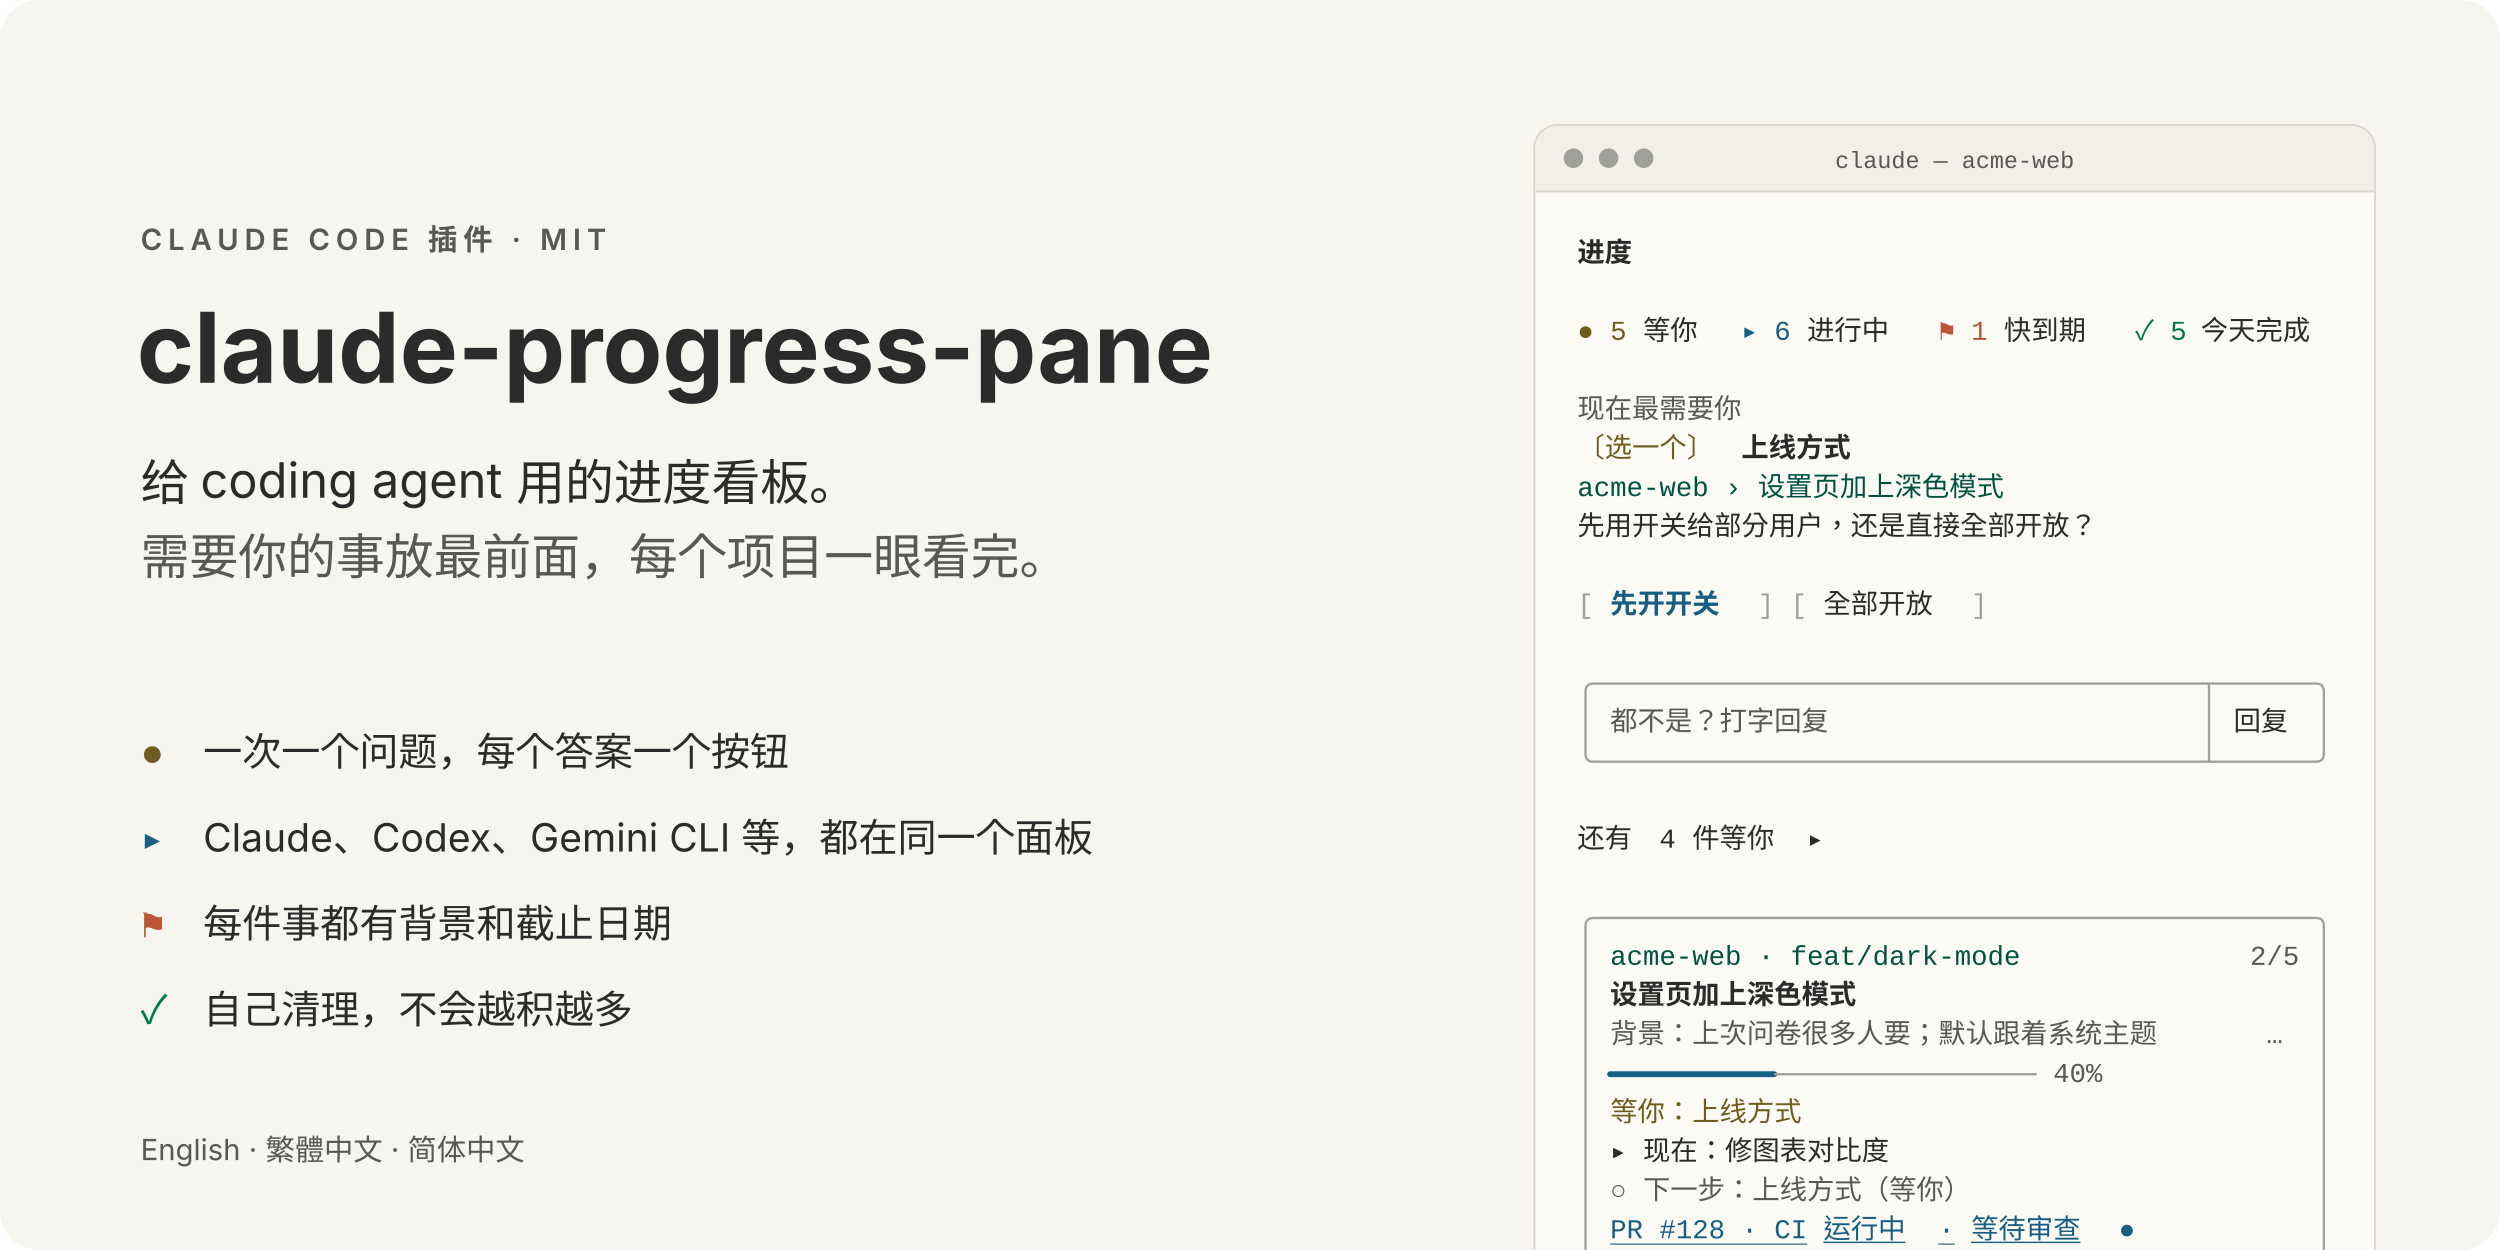
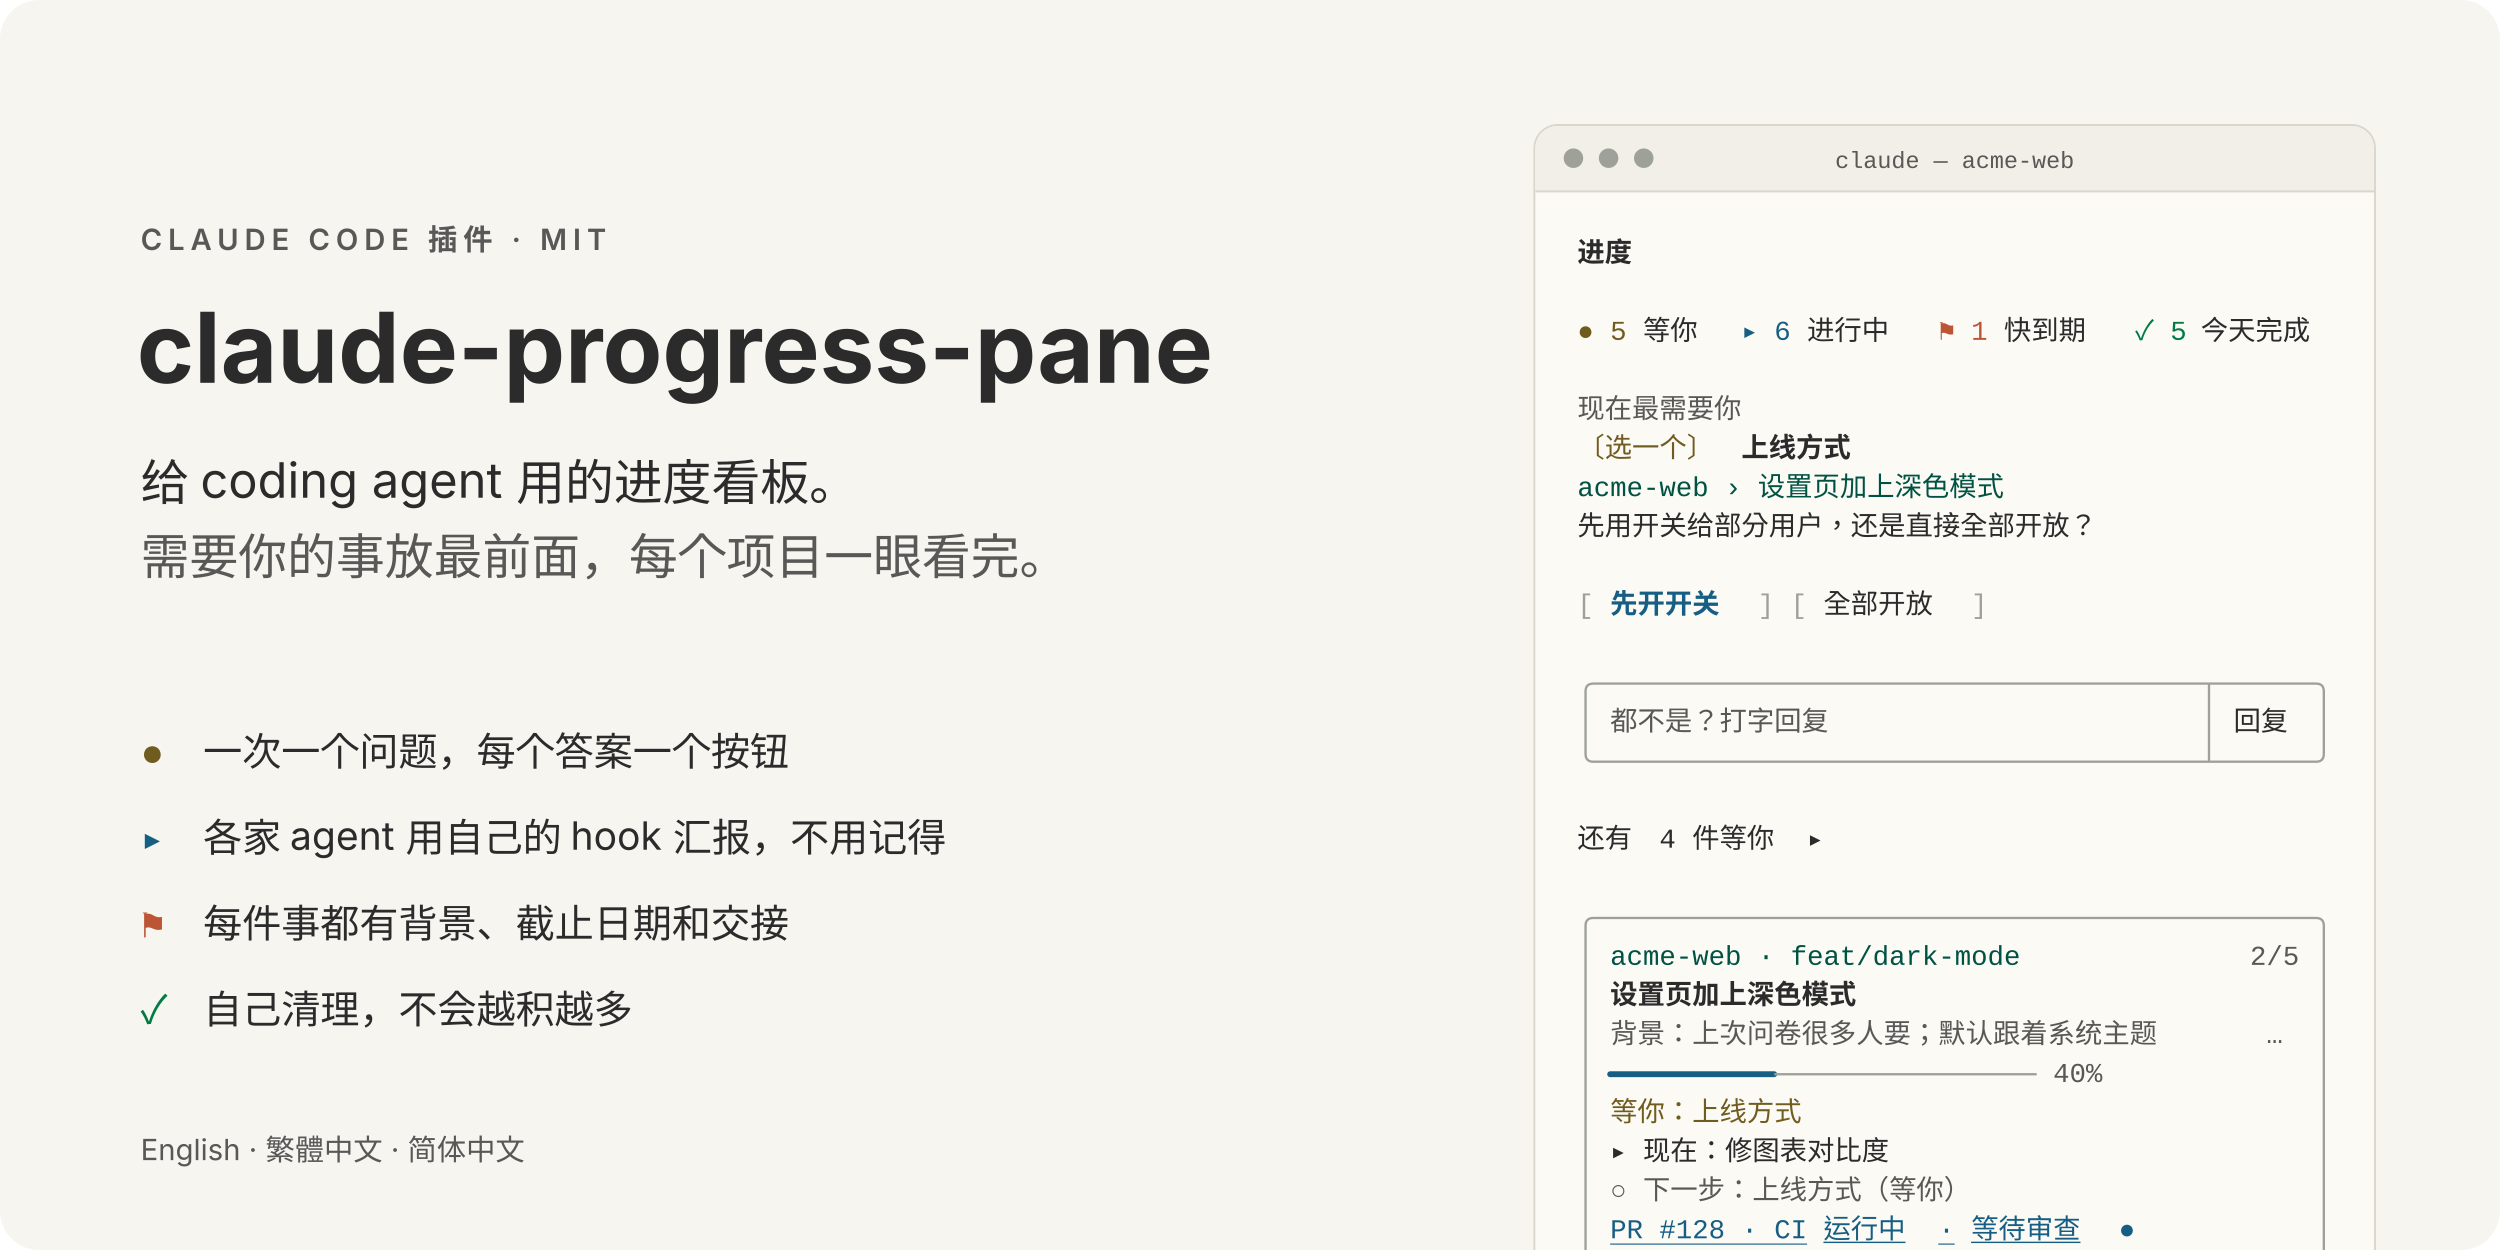
<svg xmlns="http://www.w3.org/2000/svg" width="1280" height="640" viewBox="0 0 1280 640" role="img" aria-label="claude-progress-pane: 给 coding agent 用的进度看板。 需要你的事放最前面，每个项目一眼看完。">
  <defs>
    <clipPath id="edge">
      <rect width="1280" height="640" rx="20" />
    </clipPath>
  </defs>
  <g clip-path="url(#edge)">
    <rect width="1280" height="640" fill="#f6f5f0" />
    <text x="72" y="128" font-family="-apple-system, BlinkMacSystemFont, 'Segoe UI', 'Noto Sans TC', 'Noto Sans SC', 'PingFang TC', 'Microsoft JhengHei', 'Microsoft YaHei', sans-serif" font-size="15" font-weight="600" letter-spacing="3" fill="#595857">CLAUDE CODE 插件  ·  MIT</text>
    <text x="70" y="196" font-family="-apple-system, BlinkMacSystemFont, 'Segoe UI', 'Noto Sans TC', 'Noto Sans SC', 'PingFang TC', 'Microsoft JhengHei', 'Microsoft YaHei', sans-serif" font-size="50" font-weight="700" fill="#2b2b2b">claude-progress-pane</text>
    <text x="72" y="256" font-family="-apple-system, BlinkMacSystemFont, 'Segoe UI', 'Noto Sans TC', 'Noto Sans SC', 'PingFang TC', 'Microsoft JhengHei', 'Microsoft YaHei', sans-serif" font-size="25" fill="#2b2b2b">给 coding agent 用的进度看板。</text>
    <text x="72" y="294" font-family="-apple-system, BlinkMacSystemFont, 'Segoe UI', 'Noto Sans TC', 'Noto Sans SC', 'PingFang TC', 'Microsoft JhengHei', 'Microsoft YaHei', sans-serif" font-size="25" fill="#595857">需要你的事放最前面，每个项目一眼看完。</text>
    <text x="72" y="392" font-family="ui-monospace, SFMono-Regular, Menlo, Consolas, 'Liberation Mono', 'Noto Sans Mono CJK TC', 'Noto Sans CJK TC', 'PingFang TC', 'Microsoft JhengHei', monospace" font-size="20" fill="#715C1F">●</text>
    <text x="104" y="392" font-family="-apple-system, BlinkMacSystemFont, 'Segoe UI', 'Noto Sans TC', 'Noto Sans SC', 'PingFang TC', 'Microsoft JhengHei', 'Microsoft YaHei', sans-serif" font-size="20" fill="#2b2b2b">一次一个问题，每个答案一个按钮</text>
    <text x="72" y="436" font-family="ui-monospace, SFMono-Regular, Menlo, Consolas, 'Liberation Mono', 'Noto Sans Mono CJK TC', 'Noto Sans CJK TC', 'PingFang TC', 'Microsoft JhengHei', monospace" font-size="20" fill="#165E83">▸</text>
-     <text x="104" y="436" font-family="-apple-system, BlinkMacSystemFont, 'Segoe UI', 'Noto Sans TC', 'Noto Sans SC', 'PingFang TC', 'Microsoft JhengHei', 'Microsoft YaHei', sans-serif" font-size="20" fill="#2b2b2b">Claude、Codex、Gemini CLI 等，都在同一个面板</text>
+     <text x="104" y="436" font-family="-apple-system, BlinkMacSystemFont, 'Segoe UI', 'Noto Sans TC', 'Noto Sans SC', 'PingFang TC', 'Microsoft JhengHei', 'Microsoft YaHei', sans-serif" font-size="20" fill="#2b2b2b">各家 agent 用自己的 hook 汇报，不用记得</text>
    <text x="72" y="480" font-family="ui-monospace, SFMono-Regular, Menlo, Consolas, 'Liberation Mono', 'Noto Sans Mono CJK TC', 'Noto Sans CJK TC', 'PingFang TC', 'Microsoft JhengHei', monospace" font-size="20" fill="#BB5535">⚑</text>
-     <text x="104" y="480" font-family="-apple-system, BlinkMacSystemFont, 'Segoe UI', 'Noto Sans TC', 'Noto Sans SC', 'PingFang TC', 'Microsoft JhengHei', 'Microsoft YaHei', sans-serif" font-size="20" fill="#2b2b2b">每件事都有背景和截止日期</text>
+     <text x="104" y="480" font-family="-apple-system, BlinkMacSystemFont, 'Segoe UI', 'Noto Sans TC', 'Noto Sans SC', 'PingFang TC', 'Microsoft JhengHei', 'Microsoft YaHei', sans-serif" font-size="20" fill="#2b2b2b">每件事都有背景、截止日期和交接</text>
    <text x="72" y="524" font-family="ui-monospace, SFMono-Regular, Menlo, Consolas, 'Liberation Mono', 'Noto Sans Mono CJK TC', 'Noto Sans CJK TC', 'PingFang TC', 'Microsoft JhengHei', monospace" font-size="20" fill="#007B43">✓</text>
    <text x="104" y="524" font-family="-apple-system, BlinkMacSystemFont, 'Segoe UI', 'Noto Sans TC', 'Noto Sans SC', 'PingFang TC', 'Microsoft JhengHei', 'Microsoft YaHei', sans-serif" font-size="20" fill="#2b2b2b">自己清理，不会越积越多</text>
    <text x="72" y="594" font-family="-apple-system, BlinkMacSystemFont, 'Segoe UI', 'Noto Sans TC', 'Noto Sans SC', 'PingFang TC', 'Microsoft JhengHei', 'Microsoft YaHei', sans-serif" font-size="15" fill="#595857">English  ·  繁體中文  ·  简体中文</text>
    <g transform="translate(785.6 64)">
      <rect width="430.4" height="738" rx="12" fill="#fbfaf5" stroke="#d9d7cc" />
      <path d="M12 0.5h406.4a11.5 11.5 0 0 1 11.5 11.5v22h-429.4v-22a11.5 11.5 0 0 1 11.5-11.5z" fill="#f1efe7" />
      <line x1="0.5" y1="34" x2="429.9" y2="34" stroke="#d9d7cc" />
      <g fill="#9EA19A">
        <circle cx="20" cy="17" r="5" />
        <circle cx="38" cy="17" r="5" />
        <circle cx="56" cy="17" r="5" />
      </g>
      <text x="215.2" y="22" text-anchor="middle" font-family="ui-monospace, SFMono-Regular, Menlo, Consolas, 'Liberation Mono', 'Noto Sans Mono CJK TC', 'Noto Sans CJK TC', 'PingFang TC', 'Microsoft JhengHei', monospace" font-size="12" fill="#595857">claude  —  acme-web</text>
      <g font-family="ui-monospace, SFMono-Regular, Menlo, Consolas, 'Liberation Mono', 'Noto Sans Mono CJK TC', 'Noto Sans CJK TC', 'PingFang TC', 'Microsoft JhengHei', monospace" font-size="14" style="white-space:pre" xml:space="preserve">
        <path d="M38.8 486h84" fill="none" stroke="#165E83" stroke-width="3" stroke-linecap="round" />
        <path d="M26.2 296V290q0 -4 4 -4H30.4M30.4 286h310.8M341.2 286h8.4M345.4 286V296M349.6 286h50.4M400 286H400.2q4 0 4 4V296M26.2 296v20M345.4 296v20M404.2 296v20M26.2 316V322q0 4 4 4H30.4M30.4 326h310.8M341.2 326h8.4M345.4 326V316M349.6 326h50.4M400 326H400.2q4 0 4 -4V316M26.2 416V410q0 -4 4 -4H30.4M30.4 406h369.6M400 406H400.2q4 0 4 4V416M26.2 416v20M404.2 416v20M26.2 436v20M404.2 436v20M26.2 456v20M404.2 456v20M26.2 476v20M122.8 486h134.4M404.2 476v20M26.2 496v20M404.2 496v20M26.2 516v20M404.2 516v20M26.2 536v20M404.2 536v20M26.2 556v20M404.2 556v20M26.2 576v20M404.2 576v20" fill="none" stroke="#9EA19A" stroke-width="1.2" stroke-linecap="butt" />
        <text x="22.0" y="70" textLength="33.6" lengthAdjust="spacingAndGlyphs" fill="#2b2b2b" font-weight="700">进度</text>
        <text x="22.0" y="110" textLength="25.2" lengthAdjust="spacingAndGlyphs" fill="#715C1F">● 5</text>
        <text x="55.6" y="110" textLength="33.6" lengthAdjust="spacingAndGlyphs" fill="#2b2b2b">等你</text>
        <text x="106.0" y="110" textLength="25.2" lengthAdjust="spacingAndGlyphs" fill="#165E83">▸ 6</text>
        <text x="139.6" y="110" textLength="50.4" lengthAdjust="spacingAndGlyphs" fill="#2b2b2b">进行中</text>
        <text x="206.8" y="110" textLength="25.2" lengthAdjust="spacingAndGlyphs" fill="#BB5535">⚑ 1</text>
        <text x="240.4" y="110" textLength="50.4" lengthAdjust="spacingAndGlyphs" fill="#2b2b2b">快到期</text>
        <text x="307.6" y="110" textLength="25.2" lengthAdjust="spacingAndGlyphs" fill="#007B43">✓ 5</text>
        <text x="341.2" y="110" textLength="67.2" lengthAdjust="spacingAndGlyphs" fill="#2b2b2b">今天完成</text>
        <text x="22.0" y="150" textLength="100.8" lengthAdjust="spacingAndGlyphs" fill="#595857">现在最需要你</text>
        <text x="22.0" y="170" textLength="84.0" lengthAdjust="spacingAndGlyphs" fill="#715C1F">〔选一个〕</text>
        <text x="106.0" y="170" textLength="67.2" lengthAdjust="spacingAndGlyphs" fill="#2b2b2b" font-weight="700">上线方式</text>
        <text x="22.0" y="190" textLength="84.0" lengthAdjust="spacingAndGlyphs" fill="#005243">acme-web ›</text>
        <text x="114.4" y="190" textLength="151.2" lengthAdjust="spacingAndGlyphs" fill="#005243">设置页加上深色模式</text>
        <text x="22.0" y="210" textLength="319.2" lengthAdjust="spacingAndGlyphs" fill="#2b2b2b">先用开关给部分用户，还是直接全部开放？</text>
        <text x="22.0" y="250" textLength="8.4" lengthAdjust="spacingAndGlyphs" fill="#9EA19A">[</text>
        <text x="38.8" y="250" textLength="67.2" lengthAdjust="spacingAndGlyphs" fill="#165E83" font-weight="700">先开开关</text>
        <text x="114.4" y="250" textLength="8.4" lengthAdjust="spacingAndGlyphs" fill="#9EA19A">]</text>
        <text x="131.2" y="250" textLength="8.4" lengthAdjust="spacingAndGlyphs" fill="#9EA19A">[</text>
        <text x="148.0" y="250" textLength="67.2" lengthAdjust="spacingAndGlyphs" fill="#2b2b2b">全部开放</text>
        <text x="223.6" y="250" textLength="8.4" lengthAdjust="spacingAndGlyphs" fill="#9EA19A">]</text>
        <text x="38.8" y="310" textLength="134.4" lengthAdjust="spacingAndGlyphs" fill="#595857">都不是？打字回复</text>
        <text x="358.0" y="310" textLength="33.6" lengthAdjust="spacingAndGlyphs" fill="#2b2b2b">回复</text>
        <text x="22.0" y="370" textLength="33.6" lengthAdjust="spacingAndGlyphs" fill="#2b2b2b">还有</text>
        <text x="64.0" y="370" textLength="8.4" lengthAdjust="spacingAndGlyphs" fill="#2b2b2b">4</text>
        <text x="80.8" y="370" textLength="50.4" lengthAdjust="spacingAndGlyphs" fill="#2b2b2b">件等你</text>
        <text x="139.6" y="370" textLength="8.4" lengthAdjust="spacingAndGlyphs" fill="#2b2b2b">▸</text>
        <text x="38.8" y="430" textLength="210.0" lengthAdjust="spacingAndGlyphs" fill="#005243">acme-web · feat/dark-mode</text>
        <text x="366.4" y="430" textLength="25.2" lengthAdjust="spacingAndGlyphs" fill="#595857">2/5</text>
        <text x="38.8" y="450" textLength="151.2" lengthAdjust="spacingAndGlyphs" fill="#2b2b2b" font-weight="700">设置页加上深色模式</text>
        <text x="38.8" y="470" textLength="336.0" lengthAdjust="spacingAndGlyphs" fill="#595857">背景：上次问卷很多人要；默认跟着系统主题</text>
        <text x="374.8" y="470" textLength="8.4" lengthAdjust="spacingAndGlyphs" fill="#595857">…</text>
        <text x="265.6" y="490" textLength="25.2" lengthAdjust="spacingAndGlyphs" fill="#595857">40%</text>
        <text x="38.8" y="510" textLength="117.6" lengthAdjust="spacingAndGlyphs" fill="#715C1F">等你：上线方式</text>
        <text x="38.8" y="530" textLength="8.4" lengthAdjust="spacingAndGlyphs" fill="#2b2b2b">▸</text>
        <text x="55.6" y="530" textLength="151.2" lengthAdjust="spacingAndGlyphs" fill="#2b2b2b">现在：修图表对比度</text>
        <text x="38.8" y="550" textLength="8.4" lengthAdjust="spacingAndGlyphs" fill="#595857">○</text>
        <text x="55.6" y="550" textLength="201.6" lengthAdjust="spacingAndGlyphs" fill="#595857">下一步：上线方式（等你）</text>
        <text x="38.8" y="570" textLength="100.8" lengthAdjust="spacingAndGlyphs" fill="#165E83" text-decoration="underline">PR #128 · CI</text>
        <text x="148.0" y="570" textLength="50.4" lengthAdjust="spacingAndGlyphs" fill="#165E83" text-decoration="underline">运行中</text>
        <text x="206.8" y="570" textLength="8.4" lengthAdjust="spacingAndGlyphs" fill="#165E83" text-decoration="underline">·</text>
        <text x="223.6" y="570" textLength="67.2" lengthAdjust="spacingAndGlyphs" fill="#165E83" text-decoration="underline">等待审查</text>
        <text x="299.2" y="570" textLength="8.4" lengthAdjust="spacingAndGlyphs" fill="#165E83">●</text>
      </g>
    </g>
  </g>
</svg>
